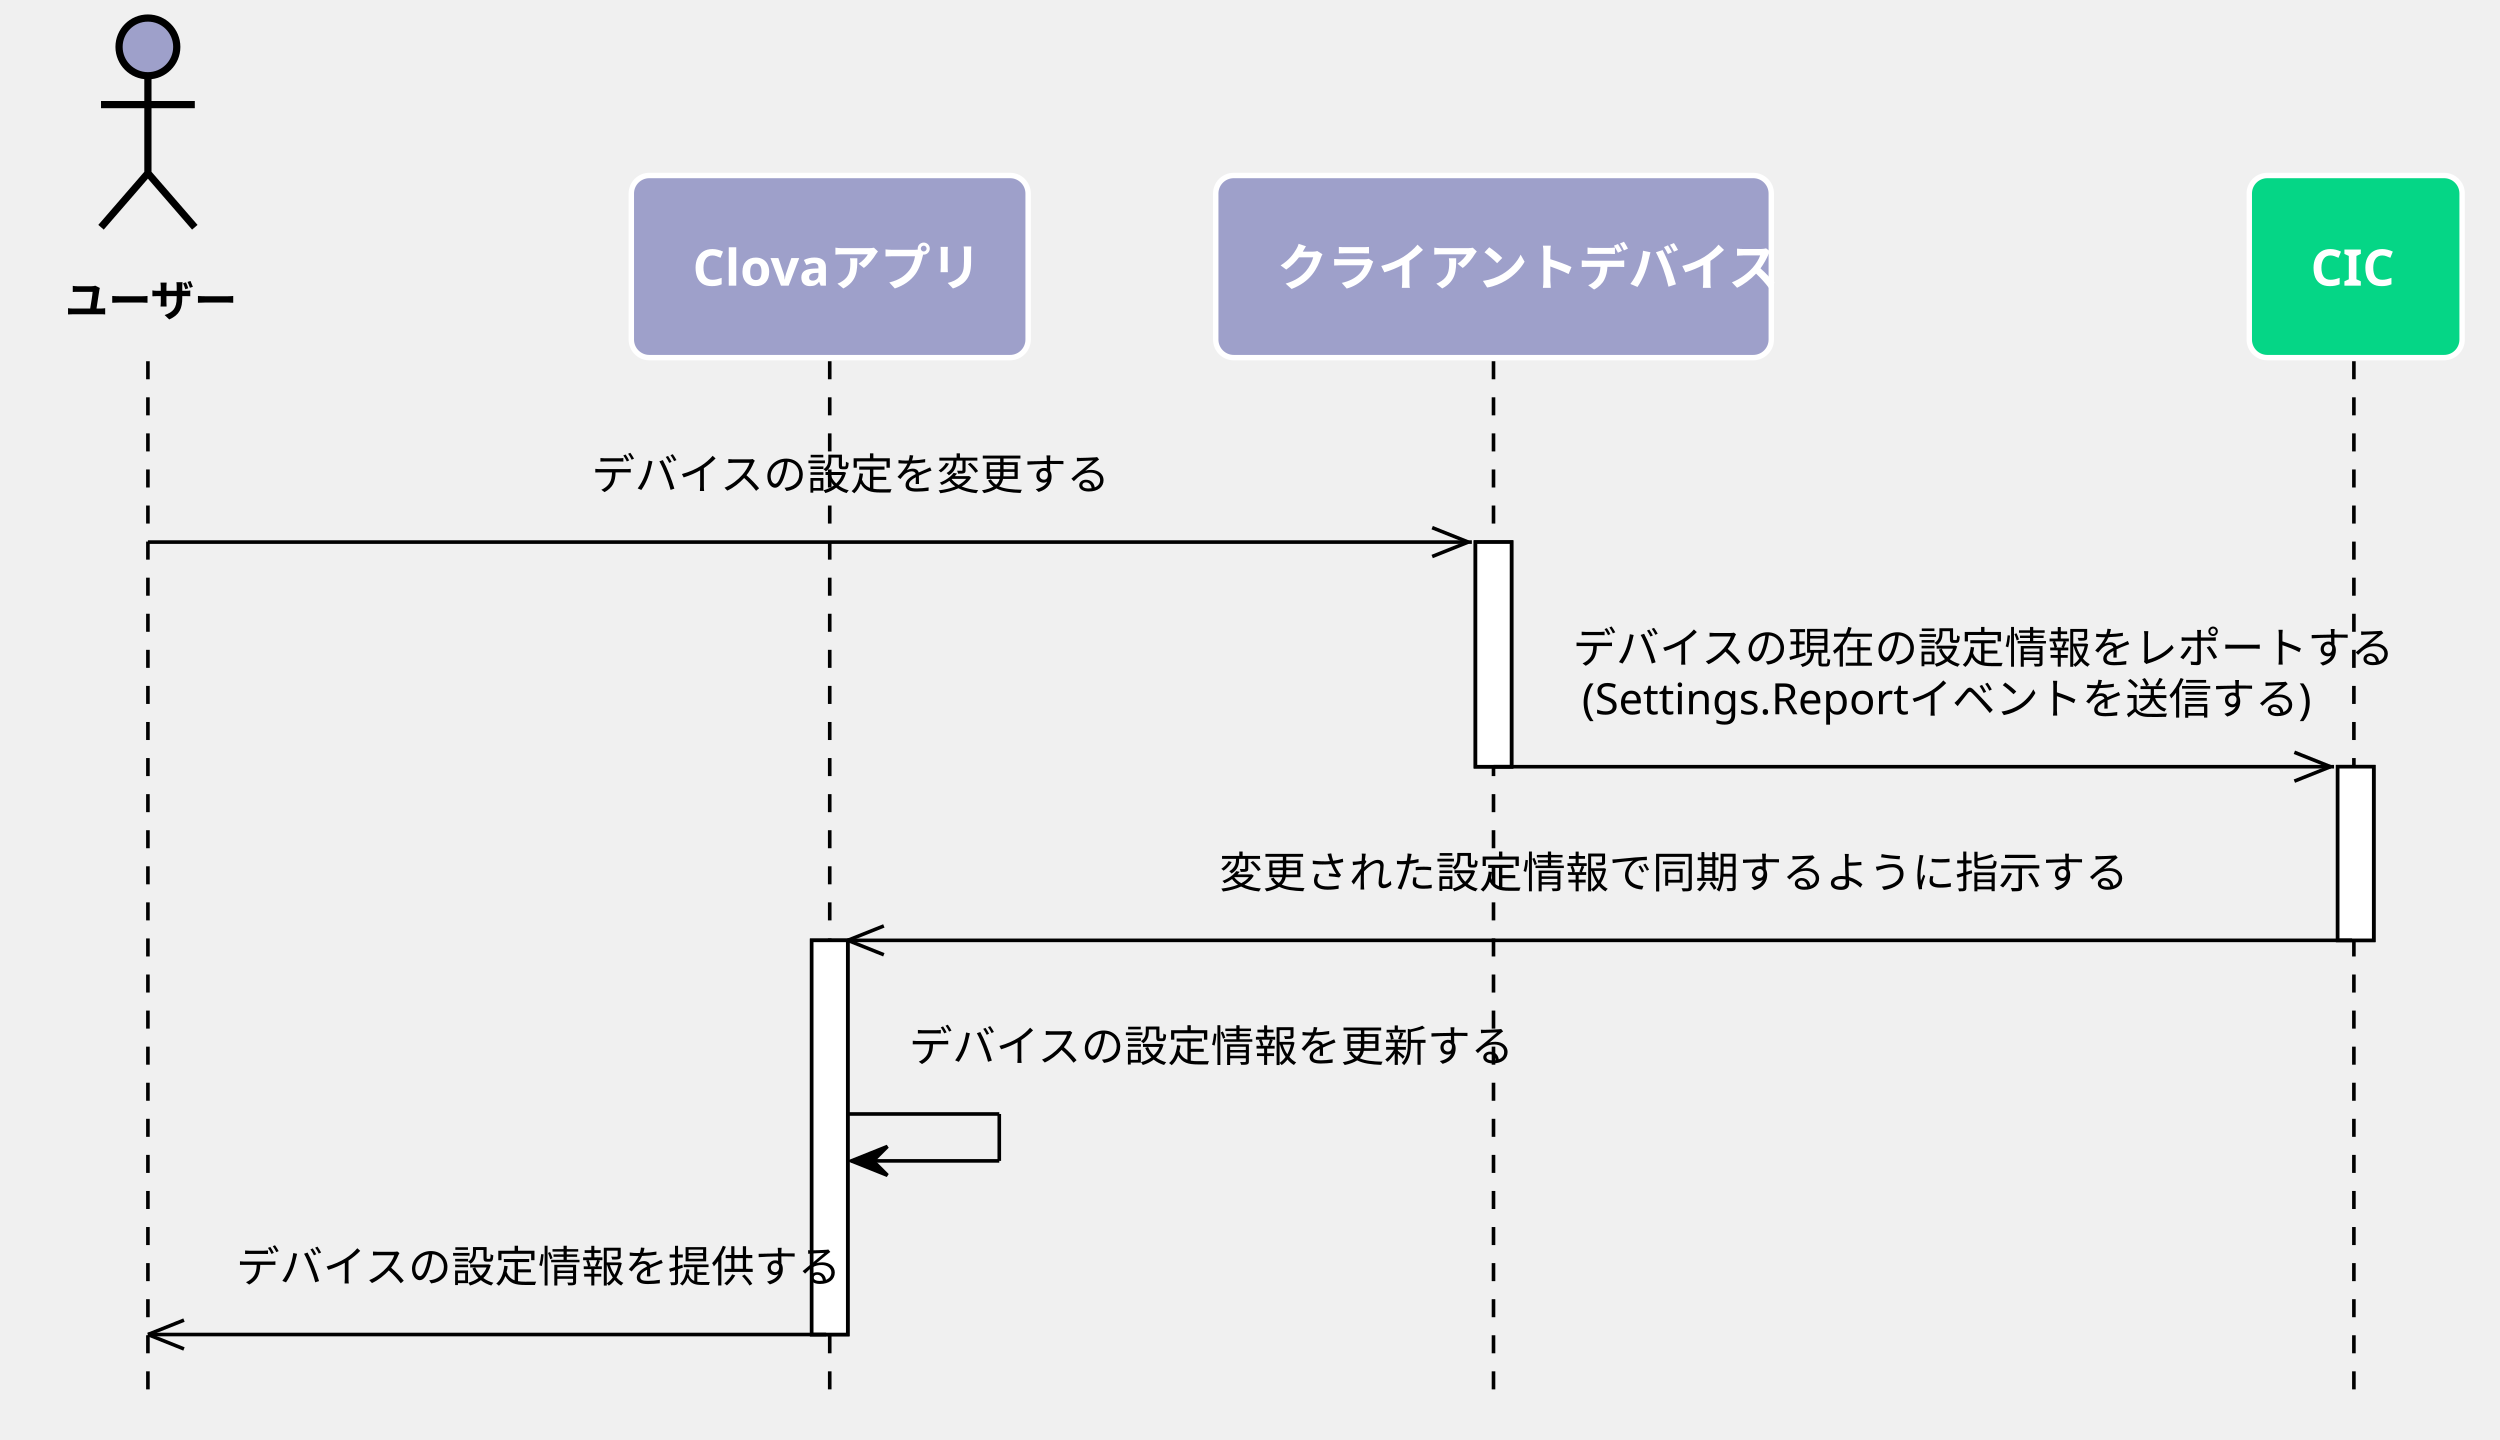
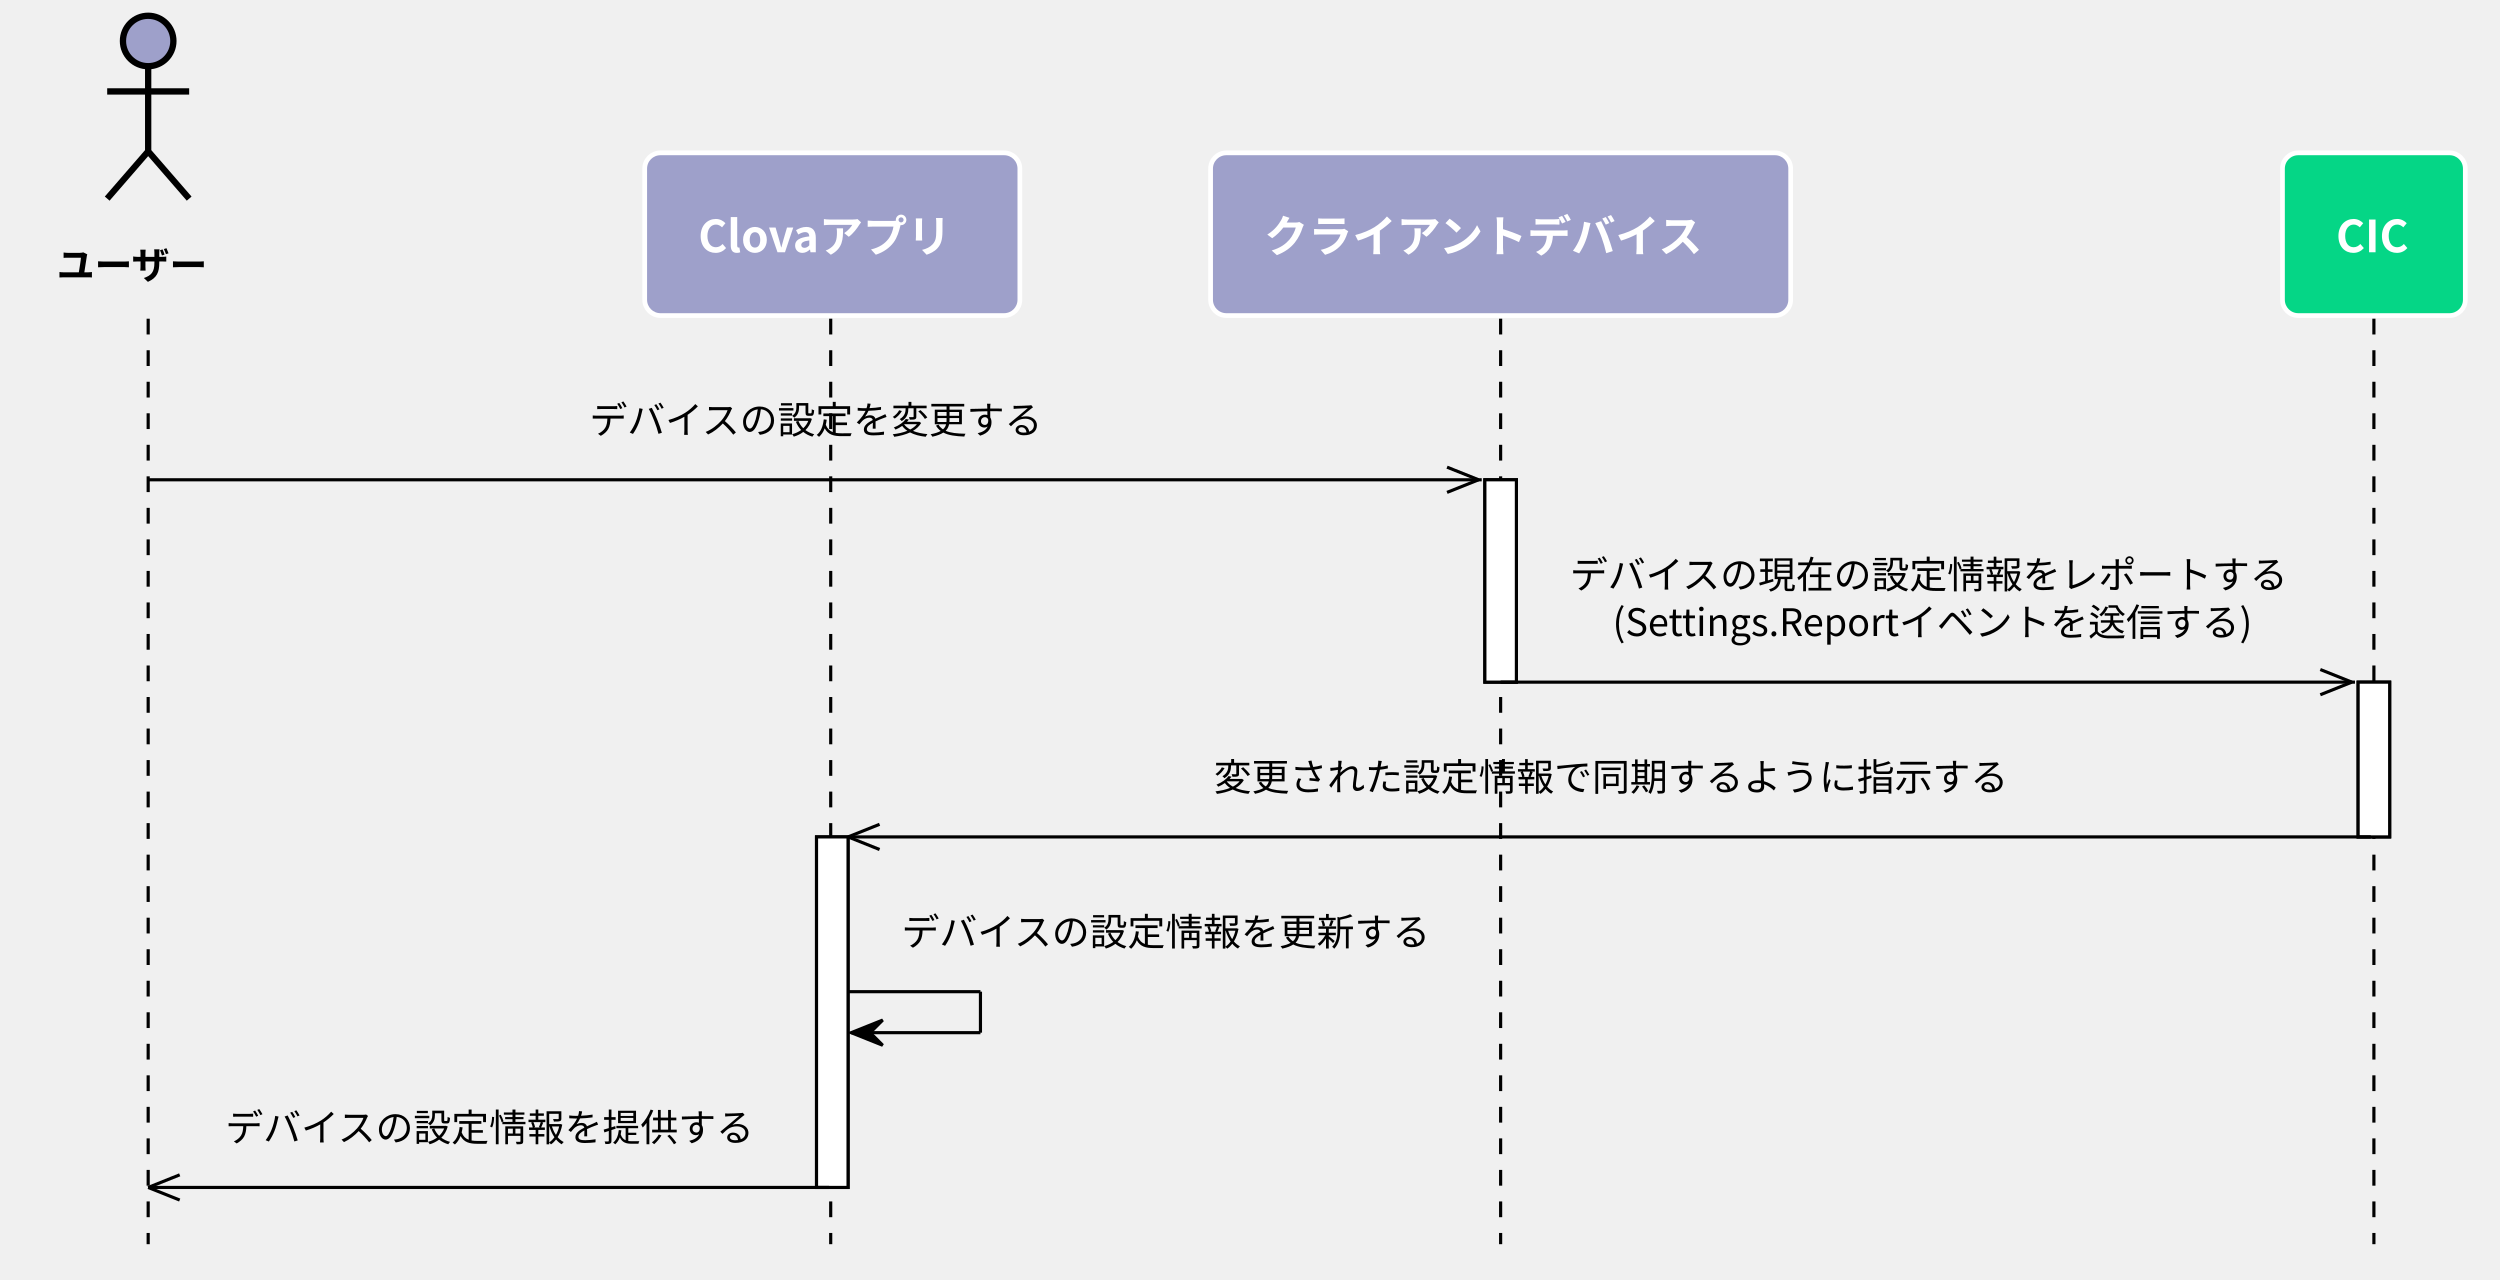
- <svg xmlns="http://www.w3.org/2000/svg" contentScriptType="application/ecmascript" contentStyleType="text/css" height="399px" preserveAspectRatio="none" style="width:693px;height:399px;" version="1.1" viewBox="0 0 693 399" width="693px" zoomAndPan="magnify">
+ <svg xmlns="http://www.w3.org/2000/svg" contentScriptType="application/ecmascript" contentStyleType="text/css" height="406px" preserveAspectRatio="none" style="width:793px;height:406px;" version="1.1" viewBox="0 0 793 406" width="793px" zoomAndPan="magnify">
  <defs />
  <g>
-     <rect fill="#FFFFFF" height="109.266" style="stroke: #000000; stroke-width: 1.0;" width="10" x="225" y="260.664" />
-     <rect fill="#FFFFFF" height="62.266" style="stroke: #000000; stroke-width: 1.0;" width="10" x="409" y="150.266" />
-     <rect fill="#FFFFFF" height="48.133" style="stroke: #000000; stroke-width: 1.0;" width="10" x="648" y="212.531" />
-     <line style="stroke: #000000; stroke-width: 1.0; stroke-dasharray: 5.0,5.0;" x1="41" x2="41" y1="100.133" y2="387.93" />
-     <line style="stroke: #000000; stroke-width: 1.0; stroke-dasharray: 5.0,5.0;" x1="230" x2="230" y1="100.133" y2="387.93" />
-     <line style="stroke: #000000; stroke-width: 1.0; stroke-dasharray: 5.0,5.0;" x1="414" x2="414" y1="100.133" y2="387.93" />
-     <line style="stroke: #000000; stroke-width: 1.0; stroke-dasharray: 5.0,5.0;" x1="652.5" x2="652.5" y1="100.133" y2="387.93" />
-     <text fill="#000000" font-family="&quot;Malgun Gothic&quot;, sans-serif" font-size="12" font-weight="bold" lengthAdjust="spacingAndGlyphs" textLength="40" x="18" y="87.602">ユーザー</text>
-     <ellipse cx="41" cy="13" fill="#9EA0CA" rx="8" ry="8" style="stroke: #000000; stroke-width: 2.0;" />
-     <path d="M41,21 L41,48 M28,29 L54,29 M41,48 L28,63 M41,48 L54,63 " fill="none" style="stroke: #000000; stroke-width: 2.0;" />
-     <rect fill="#9EA0CA" height="50.488" rx="5" ry="5" style="stroke: #FFFFFF; stroke-width: 1.5;" width="110" x="175" y="48.645" />
-     <text fill="#FFFFFF" font-family="&quot;Malgun Gothic&quot;, sans-serif" font-size="14" font-weight="bold" lengthAdjust="spacingAndGlyphs" textLength="76" x="192" y="79.18">Clovaアプリ</text>
-     <rect fill="#9EA0CA" height="50.488" rx="5" ry="5" style="stroke: #FFFFFF; stroke-width: 1.5;" width="154" x="337" y="48.645" />
-     <text fill="#FFFFFF" font-family="&quot;Malgun Gothic&quot;, sans-serif" font-size="14" font-weight="bold" lengthAdjust="spacingAndGlyphs" textLength="120" x="354" y="79.18">クライアントデバイス</text>
-     <rect fill="#05D686" height="50.488" rx="5" ry="5" style="stroke: #FFFFFF; stroke-width: 1.5;" width="59" x="623.5" y="48.645" />
-     <text fill="#FFFFFF" font-family="&quot;Malgun Gothic&quot;, sans-serif" font-size="14" font-weight="bold" lengthAdjust="spacingAndGlyphs" textLength="25" x="640.5" y="79.18">CIC</text>
-     <rect fill="#FFFFFF" height="109.266" style="stroke: #000000; stroke-width: 1.0;" width="10" x="225" y="260.664" />
-     <rect fill="#FFFFFF" height="62.266" style="stroke: #000000; stroke-width: 1.0;" width="10" x="409" y="150.266" />
-     <rect fill="#FFFFFF" height="48.133" style="stroke: #000000; stroke-width: 1.0;" width="10" x="648" y="212.531" />
-     <line style="stroke: #000000; stroke-width: 1.0;" x1="407" x2="397" y1="150.266" y2="146.266" />
-     <line style="stroke: #000000; stroke-width: 1.0;" x1="407" x2="397" y1="150.266" y2="154.266" />
-     <line style="stroke: #000000; stroke-width: 1.0;" x1="41" x2="408" y1="150.266" y2="150.266" />
-     <text fill="#000000" font-family="&quot;Malgun Gothic&quot;, sans-serif" font-size="12" lengthAdjust="spacingAndGlyphs" textLength="122" x="164" y="135.734">デバイスの設定を変更する</text>
-     <line style="stroke: #000000; stroke-width: 1.0;" x1="646" x2="636" y1="212.531" y2="208.531" />
-     <line style="stroke: #000000; stroke-width: 1.0;" x1="646" x2="636" y1="212.531" y2="216.531" />
-     <line style="stroke: #000000; stroke-width: 1.0;" x1="414" x2="647" y1="212.531" y2="212.531" />
-     <text fill="#000000" font-family="&quot;Malgun Gothic&quot;, sans-serif" font-size="12" lengthAdjust="spacingAndGlyphs" textLength="190" x="436" y="183.867">デバイスの現在の設定情報をレポートする</text>
-     <text fill="#000000" font-family="&quot;Malgun Gothic&quot;, sans-serif" font-size="12" lengthAdjust="spacingAndGlyphs" textLength="185" x="438.5" y="198">(Settings.Reportイベントを送信する)</text>
-     <line style="stroke: #000000; stroke-width: 1.0;" x1="235" x2="245" y1="260.664" y2="256.664" />
-     <line style="stroke: #000000; stroke-width: 1.0;" x1="235" x2="245" y1="260.664" y2="264.664" />
-     <line style="stroke: #000000; stroke-width: 1.0;" x1="235" x2="652" y1="260.664" y2="260.664" />
-     <text fill="#000000" font-family="&quot;Malgun Gothic&quot;, sans-serif" font-size="12" lengthAdjust="spacingAndGlyphs" textLength="212" x="338" y="246.133">変更された設定情報で同期するように指示する</text>
-     <line style="stroke: #000000; stroke-width: 1.0;" x1="235" x2="277" y1="308.797" y2="308.797" />
-     <line style="stroke: #000000; stroke-width: 1.0;" x1="277" x2="277" y1="308.797" y2="321.797" />
-     <line style="stroke: #000000; stroke-width: 1.0;" x1="236" x2="277" y1="321.797" y2="321.797" />
-     <polygon fill="#000000" points="246,317.797,236,321.797,246,325.797,242,321.797" style="stroke: #000000; stroke-width: 1.0;" />
-     <text fill="#000000" font-family="&quot;Malgun Gothic&quot;, sans-serif" font-size="12" lengthAdjust="spacingAndGlyphs" textLength="140" x="252" y="294.266">デバイスの設定情報を更新する</text>
-     <line style="stroke: #000000; stroke-width: 1.0;" x1="41" x2="51" y1="369.93" y2="365.93" />
-     <line style="stroke: #000000; stroke-width: 1.0;" x1="41" x2="51" y1="369.93" y2="373.93" />
-     <line style="stroke: #000000; stroke-width: 1.0;" x1="41" x2="229" y1="369.93" y2="369.93" />
-     <text fill="#000000" font-family="&quot;Malgun Gothic&quot;, sans-serif" font-size="12" lengthAdjust="spacingAndGlyphs" textLength="140" x="65.5" y="355.398">デバイスの設定情報を提供する</text>
+     <rect fill="#FFFFFF" height="111.188" style="stroke: #000000; stroke-width: 1.0;" width="10" x="259" y="265.469" />
+     <rect fill="#FFFFFF" height="64.188" style="stroke: #000000; stroke-width: 1.0;" width="10" x="471" y="152.188" />
+     <rect fill="#FFFFFF" height="49.094" style="stroke: #000000; stroke-width: 1.0;" width="10" x="748" y="216.375" />
+     <line style="stroke: #000000; stroke-width: 1.0; stroke-dasharray: 5.0,5.0;" x1="47" x2="47" y1="101.094" y2="394.656" />
+     <line style="stroke: #000000; stroke-width: 1.0; stroke-dasharray: 5.0,5.0;" x1="263.5" x2="263.5" y1="101.094" y2="394.656" />
+     <line style="stroke: #000000; stroke-width: 1.0; stroke-dasharray: 5.0,5.0;" x1="476" x2="476" y1="101.094" y2="394.656" />
+     <line style="stroke: #000000; stroke-width: 1.0; stroke-dasharray: 5.0,5.0;" x1="753" x2="753" y1="101.094" y2="394.656" />
+     <text fill="#000000" font-family="Noto Sans CJK KR" font-size="12" font-weight="bold" lengthAdjust="spacingAndGlyphs" textLength="52" x="18" y="88.457">ユーザー</text>
+     <ellipse cx="47" cy="13" fill="#9EA0CA" rx="8" ry="8" style="stroke: #000000; stroke-width: 2.0;" />
+     <path d="M47,21 L47,48 M34,29 L60,29 M47,48 L34,63 M47,48 L60,63 " fill="none" style="stroke: #000000; stroke-width: 2.0;" />
+     <rect fill="#9EA0CA" height="51.609" rx="5" ry="5" style="stroke: #FFFFFF; stroke-width: 1.5;" width="119" x="204.5" y="48.484" />
+     <text fill="#FFFFFF" font-family="Noto Sans CJK KR" font-size="14" font-weight="bold" lengthAdjust="spacingAndGlyphs" textLength="85" x="221.5" y="80.018">Clovaアプリ</text>
+     <rect fill="#9EA0CA" height="51.609" rx="5" ry="5" style="stroke: #FFFFFF; stroke-width: 1.5;" width="184" x="384" y="48.484" />
+     <text fill="#FFFFFF" font-family="Noto Sans CJK KR" font-size="14" font-weight="bold" lengthAdjust="spacingAndGlyphs" textLength="150" x="401" y="80.018">クライアントデバイス</text>
+     <rect fill="#05D686" height="51.609" rx="5" ry="5" style="stroke: #FFFFFF; stroke-width: 1.5;" width="58" x="724" y="48.484" />
+     <text fill="#FFFFFF" font-family="Noto Sans CJK KR" font-size="14" font-weight="bold" lengthAdjust="spacingAndGlyphs" textLength="24" x="741" y="80.018">CIC</text>
+     <rect fill="#FFFFFF" height="111.188" style="stroke: #000000; stroke-width: 1.0;" width="10" x="259" y="265.469" />
+     <rect fill="#FFFFFF" height="64.188" style="stroke: #000000; stroke-width: 1.0;" width="10" x="471" y="152.188" />
+     <rect fill="#FFFFFF" height="49.094" style="stroke: #000000; stroke-width: 1.0;" width="10" x="748" y="216.375" />
+     <line style="stroke: #000000; stroke-width: 1.0;" x1="469" x2="459" y1="152.188" y2="148.188" />
+     <line style="stroke: #000000; stroke-width: 1.0;" x1="469" x2="459" y1="152.188" y2="156.188" />
+     <line style="stroke: #000000; stroke-width: 1.0;" x1="47" x2="470" y1="152.188" y2="152.188" />
+     <text fill="#000000" font-family="Noto Sans CJK KR" font-size="12" lengthAdjust="spacingAndGlyphs" textLength="144" x="187" y="137.551">デバイスの設定を変更する</text>
+     <line style="stroke: #000000; stroke-width: 1.0;" x1="746" x2="736" y1="216.375" y2="212.375" />
+     <line style="stroke: #000000; stroke-width: 1.0;" x1="746" x2="736" y1="216.375" y2="220.375" />
+     <line style="stroke: #000000; stroke-width: 1.0;" x1="476" x2="747" y1="216.375" y2="216.375" />
+     <text fill="#000000" font-family="Noto Sans CJK KR" font-size="12" lengthAdjust="spacingAndGlyphs" textLength="228" x="498" y="186.644">デバイスの現在の設定情報をレポートする</text>
+     <text fill="#000000" font-family="Noto Sans CJK KR" font-size="12" lengthAdjust="spacingAndGlyphs" textLength="201" x="511.5" y="201.738">(Settings.Reportイベントを送信する)</text>
+     <line style="stroke: #000000; stroke-width: 1.0;" x1="269" x2="279" y1="265.469" y2="261.469" />
+     <line style="stroke: #000000; stroke-width: 1.0;" x1="269" x2="279" y1="265.469" y2="269.469" />
+     <line style="stroke: #000000; stroke-width: 1.0;" x1="269" x2="752" y1="265.469" y2="265.469" />
+     <text fill="#000000" font-family="Noto Sans CJK KR" font-size="12" lengthAdjust="spacingAndGlyphs" textLength="252" x="385" y="250.832">変更された設定情報で同期するように指示する</text>
+     <line style="stroke: #000000; stroke-width: 1.0;" x1="269" x2="311" y1="314.562" y2="314.562" />
+     <line style="stroke: #000000; stroke-width: 1.0;" x1="311" x2="311" y1="314.562" y2="327.562" />
+     <line style="stroke: #000000; stroke-width: 1.0;" x1="270" x2="311" y1="327.562" y2="327.562" />
+     <polygon fill="#000000" points="280,323.562,270,327.562,280,331.562,276,327.562" style="stroke: #000000; stroke-width: 1.0;" />
+     <text fill="#000000" font-family="Noto Sans CJK KR" font-size="12" lengthAdjust="spacingAndGlyphs" textLength="168" x="286" y="299.926">デバイスの設定情報を更新する</text>
+     <line style="stroke: #000000; stroke-width: 1.0;" x1="47" x2="57" y1="376.656" y2="372.656" />
+     <line style="stroke: #000000; stroke-width: 1.0;" x1="47" x2="57" y1="376.656" y2="380.656" />
+     <line style="stroke: #000000; stroke-width: 1.0;" x1="47" x2="263" y1="376.656" y2="376.656" />
+     <text fill="#000000" font-family="Noto Sans CJK KR" font-size="12" lengthAdjust="spacingAndGlyphs" textLength="168" x="71.5" y="362.019">デバイスの設定情報を提供する</text>
  </g>
</svg>
